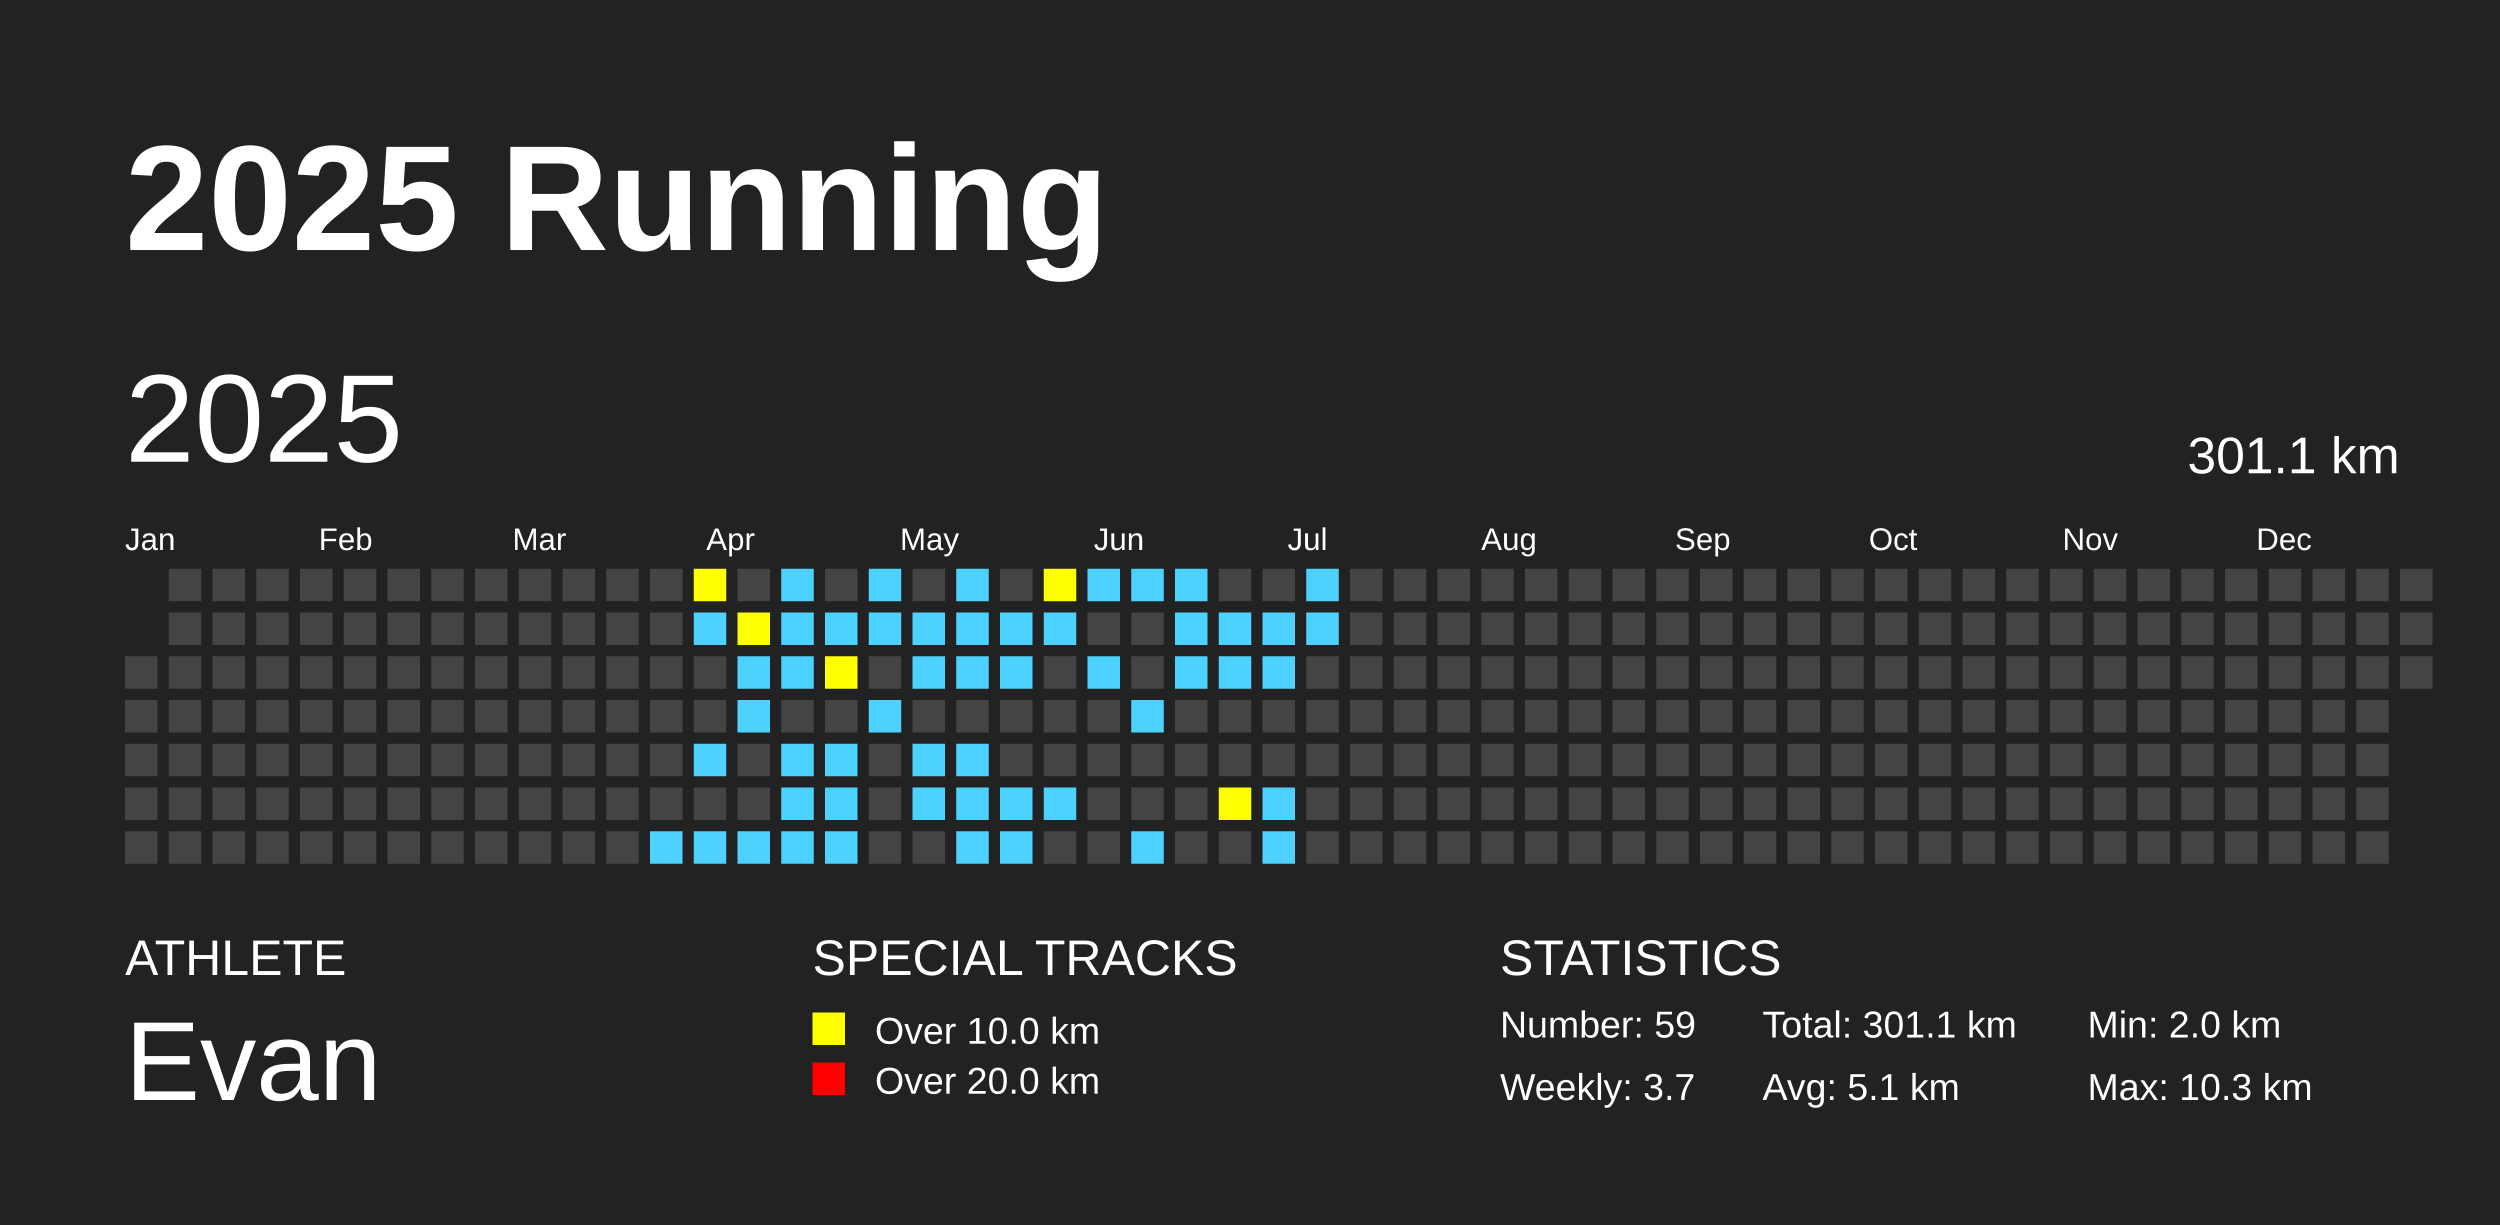
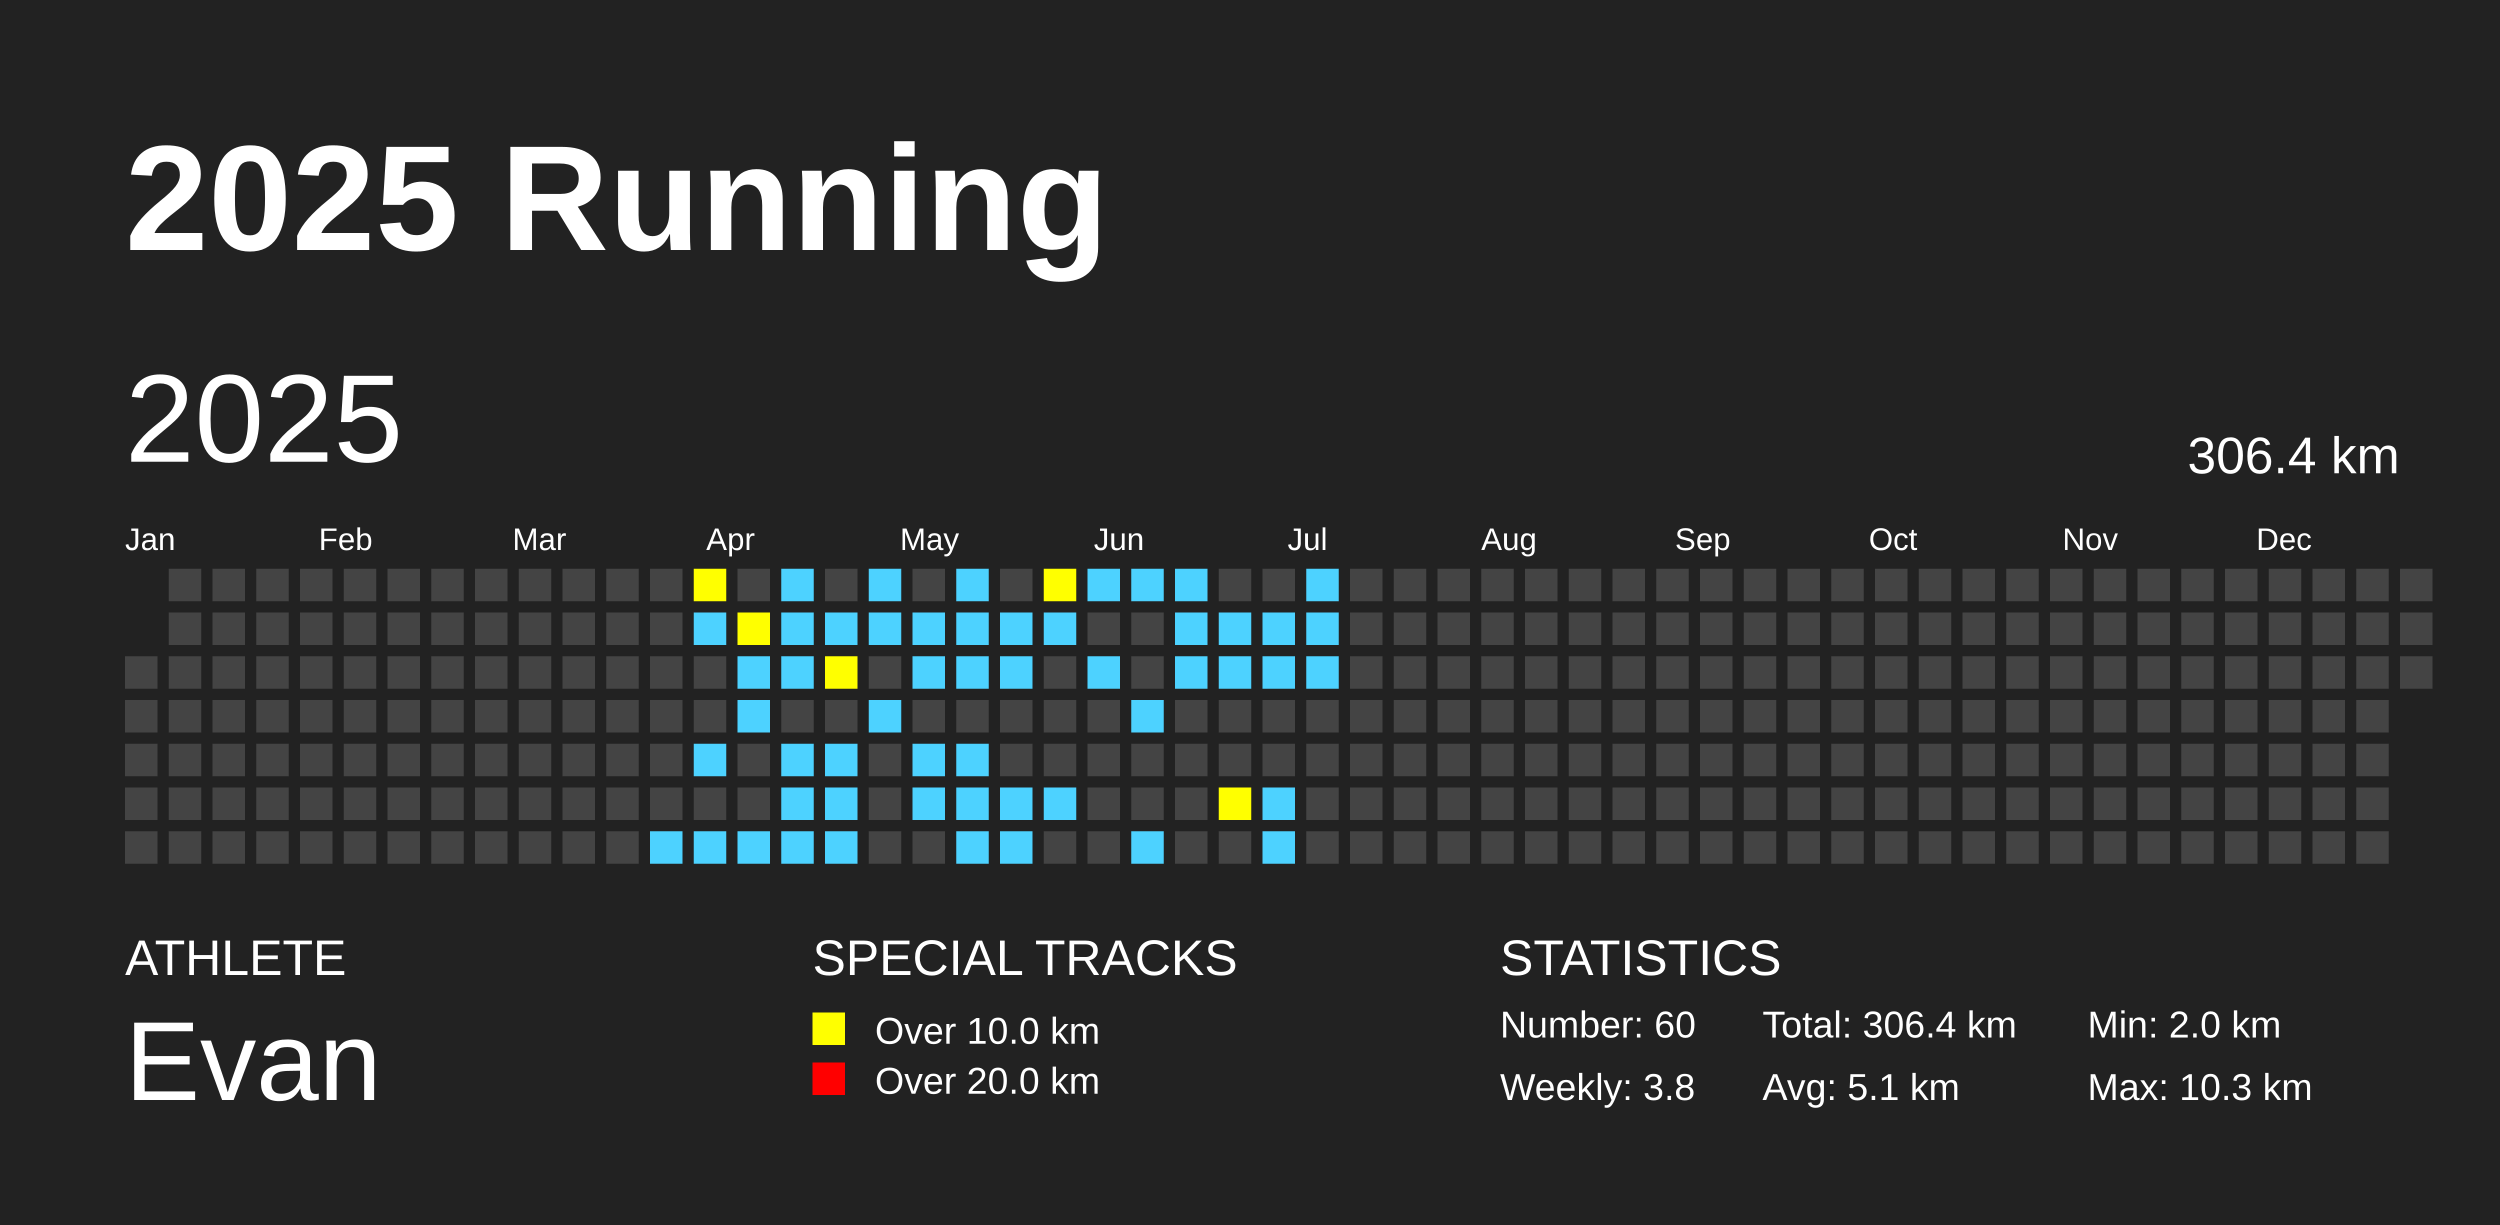
<svg xmlns="http://www.w3.org/2000/svg" baseProfile="full" height="98mm" version="1.1" viewBox="0,0,200,98" width="200mm">
  <defs />
  <rect fill="#222222" height="98" width="200" x="0" y="0" />
  <text fill="#FFFFFF" style="font-size:12px; font-family:Arial; font-weight:bold;" x="10" y="20">2025 Running</text>
  <text fill="#FFFFFF" style="font-size:4px; font-family:Arial" x="10" y="78">ATHLETE</text>
  <text fill="#FFFFFF" style="font-size:9px; font-family:Arial" x="10" y="88">Evan</text>
  <text fill="#FFFFFF" style="font-size:4px; font-family:Arial" x="65" y="78">SPECIAL TRACKS</text>
  <rect fill="yellow" height="2.6" width="2.6" x="65" y="81" />
  <text fill="#FFFFFF" style="font-size:3px; font-family:Arial" x="70" y="83.5">Over 10.0 km</text>
  <rect fill="red" height="2.6" width="2.6" x="65" y="85" />
  <text fill="#FFFFFF" style="font-size:3px; font-family:Arial" x="70" y="87.5">Over 20.0 km</text>
  <text fill="#FFFFFF" style="font-size:4px; font-family:Arial" x="120" y="78">STATISTICS</text>
-   <text fill="#FFFFFF" style="font-size:3px; font-family:Arial" x="120" y="83">Number: 59</text>
-   <text fill="#FFFFFF" style="font-size:3px; font-family:Arial" x="120" y="88">Weekly: 3.7</text>
-   <text fill="#FFFFFF" style="font-size:3px; font-family:Arial" x="141" y="83">Total: 301.1 km</text>
+   <text fill="#FFFFFF" style="font-size:3px; font-family:Arial" x="120" y="83">Number: 60</text>
+   <text fill="#FFFFFF" style="font-size:3px; font-family:Arial" x="120" y="88">Weekly: 3.8</text>
+   <text fill="#FFFFFF" style="font-size:3px; font-family:Arial" x="141" y="83">Total: 306.4 km</text>
  <text fill="#FFFFFF" style="font-size:3px; font-family:Arial" x="141" y="88">Avg: 5.1 km</text>
  <text fill="#FFFFFF" style="font-size:3px; font-family:Arial" x="167" y="83">Min: 2.0 km</text>
  <text fill="#FFFFFF" style="font-size:3px; font-family:Arial" x="167" y="88">Max: 10.3 km</text>
  <text dominant-baseline="hanging" fill="#FFFFFF" style="font-size:10.0px; font-family:Arial;" x="10" y="30">2025</text>
-   <text dominant-baseline="hanging" fill="#FFFFFF" style="font-size:4.125px; font-family:Arial;" x="175" y="35">301.1 km</text>
+   <text dominant-baseline="hanging" fill="#FFFFFF" style="font-size:4.125px; font-family:Arial;" x="175" y="35">306.4 km</text>
  <text fill="#FFFFFF" style="font-size:2.5px; font-family:Arial" x="10.0" y="44">Jan</text>
  <text fill="#FFFFFF" style="font-size:2.5px; font-family:Arial" x="25.5" y="44">Feb</text>
  <text fill="#FFFFFF" style="font-size:2.5px; font-family:Arial" x="41.0" y="44">Mar</text>
  <text fill="#FFFFFF" style="font-size:2.5px; font-family:Arial" x="56.5" y="44">Apr</text>
  <text fill="#FFFFFF" style="font-size:2.5px; font-family:Arial" x="72.0" y="44">May</text>
  <text fill="#FFFFFF" style="font-size:2.5px; font-family:Arial" x="87.5" y="44">Jun</text>
  <text fill="#FFFFFF" style="font-size:2.5px; font-family:Arial" x="103.0" y="44">Jul</text>
  <text fill="#FFFFFF" style="font-size:2.5px; font-family:Arial" x="118.5" y="44">Aug</text>
  <text fill="#FFFFFF" style="font-size:2.5px; font-family:Arial" x="134.0" y="44">Sep</text>
  <text fill="#FFFFFF" style="font-size:2.5px; font-family:Arial" x="149.5" y="44">Oct</text>
  <text fill="#FFFFFF" style="font-size:2.5px; font-family:Arial" x="165.0" y="44">Nov</text>
  <text fill="#FFFFFF" style="font-size:2.5px; font-family:Arial" x="180.5" y="44">Dec</text>
  <rect fill="#444444" height="2.6" width="2.6" x="10.0" y="52.5" />
  <rect fill="#444444" height="2.6" width="2.6" x="10.0" y="56.0" />
  <rect fill="#444444" height="2.6" width="2.6" x="10.0" y="59.5" />
  <rect fill="#444444" height="2.6" width="2.6" x="10.0" y="63.0" />
  <rect fill="#444444" height="2.6" width="2.6" x="10.0" y="66.5" />
  <rect fill="#444444" height="2.6" width="2.6" x="13.5" y="45.5" />
  <rect fill="#444444" height="2.6" width="2.6" x="13.5" y="49.0" />
  <rect fill="#444444" height="2.6" width="2.6" x="13.5" y="52.5" />
  <rect fill="#444444" height="2.6" width="2.6" x="13.5" y="56.0" />
  <rect fill="#444444" height="2.6" width="2.6" x="13.5" y="59.5" />
  <rect fill="#444444" height="2.6" width="2.6" x="13.5" y="63.0" />
  <rect fill="#444444" height="2.6" width="2.6" x="13.5" y="66.5" />
  <rect fill="#444444" height="2.6" width="2.6" x="17.0" y="45.5" />
  <rect fill="#444444" height="2.6" width="2.6" x="17.0" y="49.0" />
  <rect fill="#444444" height="2.6" width="2.6" x="17.0" y="52.5" />
  <rect fill="#444444" height="2.6" width="2.6" x="17.0" y="56.0" />
  <rect fill="#444444" height="2.6" width="2.6" x="17.0" y="59.5" />
  <rect fill="#444444" height="2.6" width="2.6" x="17.0" y="63.0" />
  <rect fill="#444444" height="2.6" width="2.6" x="17.0" y="66.5" />
  <rect fill="#444444" height="2.6" width="2.6" x="20.5" y="45.5" />
  <rect fill="#444444" height="2.6" width="2.6" x="20.5" y="49.0" />
  <rect fill="#444444" height="2.6" width="2.6" x="20.5" y="52.5" />
  <rect fill="#444444" height="2.6" width="2.6" x="20.5" y="56.0" />
  <rect fill="#444444" height="2.6" width="2.6" x="20.5" y="59.5" />
  <rect fill="#444444" height="2.6" width="2.6" x="20.5" y="63.0" />
  <rect fill="#444444" height="2.6" width="2.6" x="20.5" y="66.5" />
  <rect fill="#444444" height="2.6" width="2.6" x="24.0" y="45.5" />
  <rect fill="#444444" height="2.6" width="2.6" x="24.0" y="49.0" />
  <rect fill="#444444" height="2.6" width="2.6" x="24.0" y="52.5" />
  <rect fill="#444444" height="2.6" width="2.6" x="24.0" y="56.0" />
  <rect fill="#444444" height="2.6" width="2.6" x="24.0" y="59.5" />
  <rect fill="#444444" height="2.6" width="2.6" x="24.0" y="63.0" />
  <rect fill="#444444" height="2.6" width="2.6" x="24.0" y="66.5" />
  <rect fill="#444444" height="2.6" width="2.6" x="27.5" y="45.5" />
  <rect fill="#444444" height="2.6" width="2.6" x="27.5" y="49.0" />
  <rect fill="#444444" height="2.6" width="2.6" x="27.5" y="52.5" />
  <rect fill="#444444" height="2.6" width="2.6" x="27.5" y="56.0" />
  <rect fill="#444444" height="2.6" width="2.6" x="27.5" y="59.5" />
  <rect fill="#444444" height="2.6" width="2.6" x="27.5" y="63.0" />
  <rect fill="#444444" height="2.6" width="2.6" x="27.5" y="66.5" />
  <rect fill="#444444" height="2.6" width="2.6" x="31.0" y="45.5" />
  <rect fill="#444444" height="2.6" width="2.6" x="31.0" y="49.0" />
  <rect fill="#444444" height="2.6" width="2.6" x="31.0" y="52.5" />
  <rect fill="#444444" height="2.6" width="2.6" x="31.0" y="56.0" />
  <rect fill="#444444" height="2.6" width="2.6" x="31.0" y="59.5" />
  <rect fill="#444444" height="2.6" width="2.6" x="31.0" y="63.0" />
  <rect fill="#444444" height="2.6" width="2.6" x="31.0" y="66.5" />
  <rect fill="#444444" height="2.6" width="2.6" x="34.5" y="45.5" />
  <rect fill="#444444" height="2.6" width="2.6" x="34.5" y="49.0" />
  <rect fill="#444444" height="2.6" width="2.6" x="34.5" y="52.5" />
  <rect fill="#444444" height="2.6" width="2.6" x="34.5" y="56.0" />
  <rect fill="#444444" height="2.6" width="2.6" x="34.5" y="59.5" />
  <rect fill="#444444" height="2.6" width="2.6" x="34.5" y="63.0" />
  <rect fill="#444444" height="2.6" width="2.6" x="34.5" y="66.5" />
  <rect fill="#444444" height="2.6" width="2.6" x="38.0" y="45.5" />
  <rect fill="#444444" height="2.6" width="2.6" x="38.0" y="49.0" />
  <rect fill="#444444" height="2.6" width="2.6" x="38.0" y="52.5" />
  <rect fill="#444444" height="2.6" width="2.6" x="38.0" y="56.0" />
  <rect fill="#444444" height="2.6" width="2.6" x="38.0" y="59.5" />
  <rect fill="#444444" height="2.6" width="2.6" x="38.0" y="63.0" />
  <rect fill="#444444" height="2.6" width="2.6" x="38.0" y="66.5" />
  <rect fill="#444444" height="2.6" width="2.6" x="41.5" y="45.5" />
  <rect fill="#444444" height="2.6" width="2.6" x="41.5" y="49.0" />
  <rect fill="#444444" height="2.6" width="2.6" x="41.5" y="52.5" />
  <rect fill="#444444" height="2.6" width="2.6" x="41.5" y="56.0" />
  <rect fill="#444444" height="2.6" width="2.6" x="41.5" y="59.5" />
  <rect fill="#444444" height="2.6" width="2.6" x="41.5" y="63.0" />
  <rect fill="#444444" height="2.6" width="2.6" x="41.5" y="66.5" />
  <rect fill="#444444" height="2.6" width="2.6" x="45.0" y="45.5" />
  <rect fill="#444444" height="2.6" width="2.6" x="45.0" y="49.0" />
  <rect fill="#444444" height="2.6" width="2.6" x="45.0" y="52.5" />
  <rect fill="#444444" height="2.6" width="2.6" x="45.0" y="56.0" />
  <rect fill="#444444" height="2.6" width="2.6" x="45.0" y="59.5" />
  <rect fill="#444444" height="2.6" width="2.6" x="45.0" y="63.0" />
  <rect fill="#444444" height="2.6" width="2.6" x="45.0" y="66.5" />
  <rect fill="#444444" height="2.6" width="2.6" x="48.5" y="45.5" />
  <rect fill="#444444" height="2.6" width="2.6" x="48.5" y="49.0" />
  <rect fill="#444444" height="2.6" width="2.6" x="48.5" y="52.5" />
  <rect fill="#444444" height="2.6" width="2.6" x="48.5" y="56.0" />
  <rect fill="#444444" height="2.6" width="2.6" x="48.5" y="59.5" />
  <rect fill="#444444" height="2.6" width="2.6" x="48.5" y="63.0" />
  <rect fill="#444444" height="2.6" width="2.6" x="48.5" y="66.5" />
  <rect fill="#444444" height="2.6" width="2.6" x="52.0" y="45.5" />
  <rect fill="#444444" height="2.6" width="2.6" x="52.0" y="49.0" />
  <rect fill="#444444" height="2.6" width="2.6" x="52.0" y="52.5" />
  <rect fill="#444444" height="2.6" width="2.6" x="52.0" y="56.0" />
  <rect fill="#444444" height="2.6" width="2.6" x="52.0" y="59.5" />
  <rect fill="#444444" height="2.6" width="2.6" x="52.0" y="63.0" />
  <rect fill="#4DD2FF" height="2.6" width="2.6" x="52.0" y="66.5" />
  <rect fill="yellow" height="2.6" width="2.6" x="55.5" y="45.5" />
  <rect fill="#4DD2FF" height="2.6" width="2.6" x="55.5" y="49.0" />
  <rect fill="#444444" height="2.6" width="2.6" x="55.5" y="52.5" />
  <rect fill="#444444" height="2.6" width="2.6" x="55.5" y="56.0" />
  <rect fill="#4DD2FF" height="2.6" width="2.6" x="55.5" y="59.5" />
  <rect fill="#444444" height="2.6" width="2.6" x="55.5" y="63.0" />
  <rect fill="#4DD2FF" height="2.6" width="2.6" x="55.5" y="66.5" />
  <rect fill="#444444" height="2.6" width="2.6" x="59.0" y="45.5" />
  <rect fill="yellow" height="2.6" width="2.6" x="59.0" y="49.0" />
  <rect fill="#4DD2FF" height="2.6" width="2.6" x="59.0" y="52.5" />
  <rect fill="#4DD2FF" height="2.6" width="2.6" x="59.0" y="56.0" />
  <rect fill="#444444" height="2.6" width="2.6" x="59.0" y="59.5" />
  <rect fill="#444444" height="2.6" width="2.6" x="59.0" y="63.0" />
  <rect fill="#4DD2FF" height="2.6" width="2.6" x="59.0" y="66.5" />
  <rect fill="#4DD2FF" height="2.6" width="2.6" x="62.5" y="45.5" />
  <rect fill="#4DD2FF" height="2.6" width="2.6" x="62.5" y="49.0" />
  <rect fill="#4DD2FF" height="2.6" width="2.6" x="62.5" y="52.5" />
  <rect fill="#444444" height="2.6" width="2.6" x="62.5" y="56.0" />
  <rect fill="#4DD2FF" height="2.6" width="2.6" x="62.5" y="59.5" />
  <rect fill="#4DD2FF" height="2.6" width="2.6" x="62.5" y="63.0" />
  <rect fill="#4DD2FF" height="2.6" width="2.6" x="62.5" y="66.5" />
  <rect fill="#444444" height="2.6" width="2.6" x="66.0" y="45.5" />
  <rect fill="#4DD2FF" height="2.6" width="2.6" x="66.0" y="49.0" />
  <rect fill="yellow" height="2.6" width="2.6" x="66.0" y="52.5" />
  <rect fill="#444444" height="2.6" width="2.6" x="66.0" y="56.0" />
  <rect fill="#4DD2FF" height="2.6" width="2.6" x="66.0" y="59.5" />
  <rect fill="#4DD2FF" height="2.6" width="2.6" x="66.0" y="63.0" />
  <rect fill="#4DD2FF" height="2.6" width="2.6" x="66.0" y="66.5" />
  <rect fill="#4DD2FF" height="2.6" width="2.6" x="69.5" y="45.5" />
  <rect fill="#4DD2FF" height="2.6" width="2.6" x="69.5" y="49.0" />
  <rect fill="#444444" height="2.6" width="2.6" x="69.5" y="52.5" />
  <rect fill="#4DD2FF" height="2.6" width="2.6" x="69.5" y="56.0" />
  <rect fill="#444444" height="2.6" width="2.6" x="69.5" y="59.5" />
  <rect fill="#444444" height="2.6" width="2.6" x="69.5" y="63.0" />
  <rect fill="#444444" height="2.6" width="2.6" x="69.5" y="66.5" />
  <rect fill="#444444" height="2.6" width="2.6" x="73.0" y="45.5" />
  <rect fill="#4DD2FF" height="2.6" width="2.6" x="73.0" y="49.0" />
  <rect fill="#4DD2FF" height="2.6" width="2.6" x="73.0" y="52.5" />
  <rect fill="#444444" height="2.6" width="2.6" x="73.0" y="56.0" />
  <rect fill="#4DD2FF" height="2.6" width="2.6" x="73.0" y="59.5" />
  <rect fill="#4DD2FF" height="2.6" width="2.6" x="73.0" y="63.0" />
  <rect fill="#444444" height="2.6" width="2.6" x="73.0" y="66.5" />
  <rect fill="#4DD2FF" height="2.6" width="2.6" x="76.5" y="45.5" />
  <rect fill="#4DD2FF" height="2.6" width="2.6" x="76.5" y="49.0" />
  <rect fill="#4DD2FF" height="2.6" width="2.6" x="76.5" y="52.5" />
  <rect fill="#444444" height="2.6" width="2.6" x="76.5" y="56.0" />
  <rect fill="#4DD2FF" height="2.6" width="2.6" x="76.5" y="59.5" />
  <rect fill="#4DD2FF" height="2.6" width="2.6" x="76.5" y="63.0" />
  <rect fill="#4DD2FF" height="2.6" width="2.6" x="76.5" y="66.5" />
  <rect fill="#444444" height="2.6" width="2.6" x="80.0" y="45.5" />
  <rect fill="#4DD2FF" height="2.6" width="2.6" x="80.0" y="49.0" />
  <rect fill="#4DD2FF" height="2.6" width="2.6" x="80.0" y="52.5" />
  <rect fill="#444444" height="2.6" width="2.6" x="80.0" y="56.0" />
  <rect fill="#444444" height="2.6" width="2.6" x="80.0" y="59.5" />
  <rect fill="#4DD2FF" height="2.6" width="2.6" x="80.0" y="63.0" />
  <rect fill="#4DD2FF" height="2.6" width="2.6" x="80.0" y="66.5" />
  <rect fill="yellow" height="2.6" width="2.6" x="83.5" y="45.5" />
  <rect fill="#4DD2FF" height="2.6" width="2.6" x="83.5" y="49.0" />
  <rect fill="#444444" height="2.6" width="2.6" x="83.5" y="52.5" />
  <rect fill="#444444" height="2.6" width="2.6" x="83.5" y="56.0" />
  <rect fill="#444444" height="2.6" width="2.6" x="83.5" y="59.5" />
  <rect fill="#4DD2FF" height="2.6" width="2.6" x="83.5" y="63.0" />
  <rect fill="#444444" height="2.6" width="2.6" x="83.5" y="66.5" />
  <rect fill="#4DD2FF" height="2.6" width="2.6" x="87.0" y="45.5" />
  <rect fill="#444444" height="2.6" width="2.6" x="87.0" y="49.0" />
  <rect fill="#4DD2FF" height="2.6" width="2.6" x="87.0" y="52.5" />
  <rect fill="#444444" height="2.6" width="2.6" x="87.0" y="56.0" />
  <rect fill="#444444" height="2.6" width="2.6" x="87.0" y="59.5" />
  <rect fill="#444444" height="2.6" width="2.6" x="87.0" y="63.0" />
  <rect fill="#444444" height="2.6" width="2.6" x="87.0" y="66.5" />
  <rect fill="#4DD2FF" height="2.6" width="2.6" x="90.5" y="45.5" />
  <rect fill="#444444" height="2.6" width="2.6" x="90.5" y="49.0" />
  <rect fill="#444444" height="2.6" width="2.6" x="90.5" y="52.5" />
  <rect fill="#4DD2FF" height="2.6" width="2.6" x="90.5" y="56.0" />
  <rect fill="#444444" height="2.6" width="2.6" x="90.5" y="59.5" />
  <rect fill="#444444" height="2.6" width="2.6" x="90.5" y="63.0" />
  <rect fill="#4DD2FF" height="2.6" width="2.6" x="90.5" y="66.5" />
  <rect fill="#4DD2FF" height="2.6" width="2.6" x="94.0" y="45.5" />
  <rect fill="#4DD2FF" height="2.6" width="2.6" x="94.0" y="49.0" />
  <rect fill="#4DD2FF" height="2.6" width="2.6" x="94.0" y="52.5" />
  <rect fill="#444444" height="2.6" width="2.6" x="94.0" y="56.0" />
  <rect fill="#444444" height="2.6" width="2.6" x="94.0" y="59.5" />
  <rect fill="#444444" height="2.6" width="2.6" x="94.0" y="63.0" />
  <rect fill="#444444" height="2.6" width="2.6" x="94.0" y="66.5" />
  <rect fill="#444444" height="2.6" width="2.6" x="97.5" y="45.5" />
  <rect fill="#4DD2FF" height="2.6" width="2.6" x="97.5" y="49.0" />
  <rect fill="#4DD2FF" height="2.6" width="2.6" x="97.5" y="52.5" />
  <rect fill="#444444" height="2.6" width="2.6" x="97.5" y="56.0" />
  <rect fill="#444444" height="2.6" width="2.6" x="97.5" y="59.5" />
  <rect fill="yellow" height="2.6" width="2.6" x="97.5" y="63.0" />
  <rect fill="#444444" height="2.6" width="2.6" x="97.5" y="66.5" />
  <rect fill="#444444" height="2.6" width="2.6" x="101.0" y="45.5" />
  <rect fill="#4DD2FF" height="2.6" width="2.6" x="101.0" y="49.0" />
  <rect fill="#4DD2FF" height="2.6" width="2.6" x="101.0" y="52.5" />
  <rect fill="#444444" height="2.6" width="2.6" x="101.0" y="56.0" />
  <rect fill="#444444" height="2.6" width="2.6" x="101.0" y="59.5" />
  <rect fill="#4DD2FF" height="2.6" width="2.6" x="101.0" y="63.0" />
  <rect fill="#4DD2FF" height="2.6" width="2.6" x="101.0" y="66.5" />
  <rect fill="#4DD2FF" height="2.6" width="2.6" x="104.5" y="45.5" />
  <rect fill="#4DD2FF" height="2.6" width="2.6" x="104.5" y="49.0" />
-   <rect fill="#444444" height="2.6" width="2.6" x="104.5" y="52.5" />
+   <rect fill="#4DD2FF" height="2.6" width="2.6" x="104.5" y="52.5" />
  <rect fill="#444444" height="2.6" width="2.6" x="104.5" y="56.0" />
  <rect fill="#444444" height="2.6" width="2.6" x="104.5" y="59.5" />
  <rect fill="#444444" height="2.6" width="2.6" x="104.5" y="63.0" />
  <rect fill="#444444" height="2.6" width="2.6" x="104.5" y="66.5" />
  <rect fill="#444444" height="2.6" width="2.6" x="108.0" y="45.5" />
  <rect fill="#444444" height="2.6" width="2.6" x="108.0" y="49.0" />
  <rect fill="#444444" height="2.6" width="2.6" x="108.0" y="52.5" />
  <rect fill="#444444" height="2.6" width="2.6" x="108.0" y="56.0" />
  <rect fill="#444444" height="2.6" width="2.6" x="108.0" y="59.5" />
  <rect fill="#444444" height="2.6" width="2.6" x="108.0" y="63.0" />
  <rect fill="#444444" height="2.6" width="2.6" x="108.0" y="66.5" />
  <rect fill="#444444" height="2.6" width="2.6" x="111.5" y="45.5" />
  <rect fill="#444444" height="2.6" width="2.6" x="111.5" y="49.0" />
  <rect fill="#444444" height="2.6" width="2.6" x="111.5" y="52.5" />
  <rect fill="#444444" height="2.6" width="2.6" x="111.5" y="56.0" />
  <rect fill="#444444" height="2.6" width="2.6" x="111.5" y="59.5" />
  <rect fill="#444444" height="2.6" width="2.6" x="111.5" y="63.0" />
  <rect fill="#444444" height="2.6" width="2.6" x="111.5" y="66.5" />
  <rect fill="#444444" height="2.6" width="2.6" x="115.0" y="45.5" />
  <rect fill="#444444" height="2.6" width="2.6" x="115.0" y="49.0" />
  <rect fill="#444444" height="2.6" width="2.6" x="115.0" y="52.5" />
  <rect fill="#444444" height="2.6" width="2.6" x="115.0" y="56.0" />
  <rect fill="#444444" height="2.6" width="2.6" x="115.0" y="59.5" />
  <rect fill="#444444" height="2.6" width="2.6" x="115.0" y="63.0" />
  <rect fill="#444444" height="2.6" width="2.6" x="115.0" y="66.5" />
  <rect fill="#444444" height="2.6" width="2.6" x="118.5" y="45.5" />
  <rect fill="#444444" height="2.6" width="2.6" x="118.5" y="49.0" />
  <rect fill="#444444" height="2.6" width="2.6" x="118.5" y="52.5" />
  <rect fill="#444444" height="2.6" width="2.6" x="118.5" y="56.0" />
  <rect fill="#444444" height="2.6" width="2.6" x="118.5" y="59.5" />
  <rect fill="#444444" height="2.6" width="2.6" x="118.5" y="63.0" />
  <rect fill="#444444" height="2.6" width="2.6" x="118.5" y="66.5" />
  <rect fill="#444444" height="2.6" width="2.6" x="122.0" y="45.5" />
  <rect fill="#444444" height="2.6" width="2.6" x="122.0" y="49.0" />
  <rect fill="#444444" height="2.6" width="2.6" x="122.0" y="52.5" />
  <rect fill="#444444" height="2.6" width="2.6" x="122.0" y="56.0" />
  <rect fill="#444444" height="2.6" width="2.6" x="122.0" y="59.5" />
  <rect fill="#444444" height="2.6" width="2.6" x="122.0" y="63.0" />
  <rect fill="#444444" height="2.6" width="2.6" x="122.0" y="66.5" />
  <rect fill="#444444" height="2.6" width="2.6" x="125.5" y="45.5" />
  <rect fill="#444444" height="2.6" width="2.6" x="125.5" y="49.0" />
  <rect fill="#444444" height="2.6" width="2.6" x="125.5" y="52.5" />
  <rect fill="#444444" height="2.6" width="2.6" x="125.5" y="56.0" />
  <rect fill="#444444" height="2.6" width="2.6" x="125.5" y="59.5" />
  <rect fill="#444444" height="2.6" width="2.6" x="125.5" y="63.0" />
  <rect fill="#444444" height="2.6" width="2.6" x="125.5" y="66.5" />
  <rect fill="#444444" height="2.6" width="2.6" x="129.0" y="45.5" />
  <rect fill="#444444" height="2.6" width="2.6" x="129.0" y="49.0" />
  <rect fill="#444444" height="2.6" width="2.6" x="129.0" y="52.5" />
  <rect fill="#444444" height="2.6" width="2.6" x="129.0" y="56.0" />
  <rect fill="#444444" height="2.6" width="2.6" x="129.0" y="59.5" />
  <rect fill="#444444" height="2.6" width="2.6" x="129.0" y="63.0" />
  <rect fill="#444444" height="2.6" width="2.6" x="129.0" y="66.5" />
  <rect fill="#444444" height="2.6" width="2.6" x="132.5" y="45.5" />
  <rect fill="#444444" height="2.6" width="2.6" x="132.5" y="49.0" />
  <rect fill="#444444" height="2.6" width="2.6" x="132.5" y="52.5" />
  <rect fill="#444444" height="2.6" width="2.6" x="132.5" y="56.0" />
  <rect fill="#444444" height="2.6" width="2.6" x="132.5" y="59.5" />
  <rect fill="#444444" height="2.6" width="2.6" x="132.5" y="63.0" />
  <rect fill="#444444" height="2.6" width="2.6" x="132.5" y="66.5" />
  <rect fill="#444444" height="2.6" width="2.6" x="136.0" y="45.5" />
  <rect fill="#444444" height="2.6" width="2.6" x="136.0" y="49.0" />
  <rect fill="#444444" height="2.6" width="2.6" x="136.0" y="52.5" />
  <rect fill="#444444" height="2.6" width="2.6" x="136.0" y="56.0" />
  <rect fill="#444444" height="2.6" width="2.6" x="136.0" y="59.5" />
  <rect fill="#444444" height="2.6" width="2.6" x="136.0" y="63.0" />
  <rect fill="#444444" height="2.6" width="2.6" x="136.0" y="66.5" />
  <rect fill="#444444" height="2.6" width="2.6" x="139.5" y="45.5" />
  <rect fill="#444444" height="2.6" width="2.6" x="139.5" y="49.0" />
  <rect fill="#444444" height="2.6" width="2.6" x="139.5" y="52.5" />
  <rect fill="#444444" height="2.6" width="2.6" x="139.5" y="56.0" />
  <rect fill="#444444" height="2.6" width="2.6" x="139.5" y="59.5" />
  <rect fill="#444444" height="2.6" width="2.6" x="139.5" y="63.0" />
  <rect fill="#444444" height="2.6" width="2.6" x="139.5" y="66.5" />
  <rect fill="#444444" height="2.6" width="2.6" x="143.0" y="45.5" />
  <rect fill="#444444" height="2.6" width="2.6" x="143.0" y="49.0" />
  <rect fill="#444444" height="2.6" width="2.6" x="143.0" y="52.5" />
  <rect fill="#444444" height="2.6" width="2.6" x="143.0" y="56.0" />
  <rect fill="#444444" height="2.6" width="2.6" x="143.0" y="59.5" />
  <rect fill="#444444" height="2.6" width="2.6" x="143.0" y="63.0" />
  <rect fill="#444444" height="2.6" width="2.6" x="143.0" y="66.5" />
  <rect fill="#444444" height="2.6" width="2.6" x="146.5" y="45.5" />
  <rect fill="#444444" height="2.6" width="2.6" x="146.5" y="49.0" />
  <rect fill="#444444" height="2.6" width="2.6" x="146.5" y="52.5" />
  <rect fill="#444444" height="2.6" width="2.6" x="146.5" y="56.0" />
  <rect fill="#444444" height="2.6" width="2.6" x="146.5" y="59.5" />
  <rect fill="#444444" height="2.6" width="2.6" x="146.5" y="63.0" />
  <rect fill="#444444" height="2.6" width="2.6" x="146.5" y="66.5" />
  <rect fill="#444444" height="2.6" width="2.6" x="150.0" y="45.5" />
  <rect fill="#444444" height="2.6" width="2.6" x="150.0" y="49.0" />
  <rect fill="#444444" height="2.6" width="2.6" x="150.0" y="52.5" />
  <rect fill="#444444" height="2.6" width="2.6" x="150.0" y="56.0" />
  <rect fill="#444444" height="2.6" width="2.6" x="150.0" y="59.5" />
  <rect fill="#444444" height="2.6" width="2.6" x="150.0" y="63.0" />
  <rect fill="#444444" height="2.6" width="2.6" x="150.0" y="66.5" />
  <rect fill="#444444" height="2.6" width="2.6" x="153.5" y="45.5" />
  <rect fill="#444444" height="2.6" width="2.6" x="153.5" y="49.0" />
  <rect fill="#444444" height="2.6" width="2.6" x="153.5" y="52.5" />
  <rect fill="#444444" height="2.6" width="2.6" x="153.5" y="56.0" />
  <rect fill="#444444" height="2.6" width="2.6" x="153.5" y="59.5" />
  <rect fill="#444444" height="2.6" width="2.6" x="153.5" y="63.0" />
  <rect fill="#444444" height="2.6" width="2.6" x="153.5" y="66.5" />
  <rect fill="#444444" height="2.6" width="2.6" x="157.0" y="45.5" />
  <rect fill="#444444" height="2.6" width="2.6" x="157.0" y="49.0" />
  <rect fill="#444444" height="2.6" width="2.6" x="157.0" y="52.5" />
  <rect fill="#444444" height="2.6" width="2.6" x="157.0" y="56.0" />
  <rect fill="#444444" height="2.6" width="2.6" x="157.0" y="59.5" />
  <rect fill="#444444" height="2.6" width="2.6" x="157.0" y="63.0" />
  <rect fill="#444444" height="2.6" width="2.6" x="157.0" y="66.5" />
  <rect fill="#444444" height="2.6" width="2.6" x="160.5" y="45.5" />
  <rect fill="#444444" height="2.6" width="2.6" x="160.5" y="49.0" />
  <rect fill="#444444" height="2.6" width="2.6" x="160.5" y="52.5" />
  <rect fill="#444444" height="2.6" width="2.6" x="160.5" y="56.0" />
  <rect fill="#444444" height="2.6" width="2.6" x="160.5" y="59.5" />
  <rect fill="#444444" height="2.6" width="2.6" x="160.5" y="63.0" />
  <rect fill="#444444" height="2.6" width="2.6" x="160.5" y="66.5" />
  <rect fill="#444444" height="2.6" width="2.6" x="164.0" y="45.5" />
  <rect fill="#444444" height="2.6" width="2.6" x="164.0" y="49.0" />
  <rect fill="#444444" height="2.6" width="2.6" x="164.0" y="52.5" />
  <rect fill="#444444" height="2.6" width="2.6" x="164.0" y="56.0" />
  <rect fill="#444444" height="2.6" width="2.6" x="164.0" y="59.5" />
  <rect fill="#444444" height="2.6" width="2.6" x="164.0" y="63.0" />
  <rect fill="#444444" height="2.6" width="2.6" x="164.0" y="66.5" />
  <rect fill="#444444" height="2.6" width="2.6" x="167.5" y="45.5" />
  <rect fill="#444444" height="2.6" width="2.6" x="167.5" y="49.0" />
  <rect fill="#444444" height="2.6" width="2.6" x="167.5" y="52.5" />
  <rect fill="#444444" height="2.6" width="2.6" x="167.5" y="56.0" />
  <rect fill="#444444" height="2.6" width="2.6" x="167.5" y="59.5" />
  <rect fill="#444444" height="2.6" width="2.6" x="167.5" y="63.0" />
  <rect fill="#444444" height="2.6" width="2.6" x="167.5" y="66.5" />
  <rect fill="#444444" height="2.6" width="2.6" x="171.0" y="45.5" />
  <rect fill="#444444" height="2.6" width="2.6" x="171.0" y="49.0" />
  <rect fill="#444444" height="2.6" width="2.6" x="171.0" y="52.5" />
  <rect fill="#444444" height="2.6" width="2.6" x="171.0" y="56.0" />
  <rect fill="#444444" height="2.6" width="2.6" x="171.0" y="59.5" />
  <rect fill="#444444" height="2.6" width="2.6" x="171.0" y="63.0" />
  <rect fill="#444444" height="2.6" width="2.6" x="171.0" y="66.5" />
  <rect fill="#444444" height="2.6" width="2.6" x="174.5" y="45.5" />
  <rect fill="#444444" height="2.6" width="2.6" x="174.5" y="49.0" />
  <rect fill="#444444" height="2.6" width="2.6" x="174.5" y="52.5" />
  <rect fill="#444444" height="2.6" width="2.6" x="174.5" y="56.0" />
  <rect fill="#444444" height="2.6" width="2.6" x="174.5" y="59.5" />
  <rect fill="#444444" height="2.6" width="2.6" x="174.5" y="63.0" />
  <rect fill="#444444" height="2.6" width="2.6" x="174.5" y="66.5" />
  <rect fill="#444444" height="2.6" width="2.6" x="178.0" y="45.5" />
  <rect fill="#444444" height="2.6" width="2.6" x="178.0" y="49.0" />
  <rect fill="#444444" height="2.6" width="2.6" x="178.0" y="52.5" />
  <rect fill="#444444" height="2.6" width="2.6" x="178.0" y="56.0" />
  <rect fill="#444444" height="2.6" width="2.6" x="178.0" y="59.5" />
  <rect fill="#444444" height="2.6" width="2.6" x="178.0" y="63.0" />
  <rect fill="#444444" height="2.6" width="2.6" x="178.0" y="66.5" />
  <rect fill="#444444" height="2.6" width="2.6" x="181.5" y="45.5" />
  <rect fill="#444444" height="2.6" width="2.6" x="181.5" y="49.0" />
  <rect fill="#444444" height="2.6" width="2.6" x="181.5" y="52.5" />
  <rect fill="#444444" height="2.6" width="2.6" x="181.5" y="56.0" />
  <rect fill="#444444" height="2.6" width="2.6" x="181.5" y="59.5" />
  <rect fill="#444444" height="2.6" width="2.6" x="181.5" y="63.0" />
  <rect fill="#444444" height="2.6" width="2.6" x="181.5" y="66.5" />
  <rect fill="#444444" height="2.6" width="2.6" x="185.0" y="45.5" />
  <rect fill="#444444" height="2.6" width="2.6" x="185.0" y="49.0" />
  <rect fill="#444444" height="2.6" width="2.6" x="185.0" y="52.5" />
  <rect fill="#444444" height="2.6" width="2.6" x="185.0" y="56.0" />
  <rect fill="#444444" height="2.6" width="2.6" x="185.0" y="59.5" />
  <rect fill="#444444" height="2.6" width="2.6" x="185.0" y="63.0" />
  <rect fill="#444444" height="2.6" width="2.6" x="185.0" y="66.5" />
  <rect fill="#444444" height="2.6" width="2.6" x="188.5" y="45.5" />
  <rect fill="#444444" height="2.6" width="2.6" x="188.5" y="49.0" />
  <rect fill="#444444" height="2.6" width="2.6" x="188.5" y="52.5" />
  <rect fill="#444444" height="2.6" width="2.6" x="188.5" y="56.0" />
  <rect fill="#444444" height="2.6" width="2.6" x="188.5" y="59.5" />
  <rect fill="#444444" height="2.6" width="2.6" x="188.5" y="63.0" />
  <rect fill="#444444" height="2.6" width="2.6" x="188.5" y="66.5" />
  <rect fill="#444444" height="2.6" width="2.6" x="192.0" y="45.5" />
  <rect fill="#444444" height="2.6" width="2.6" x="192.0" y="49.0" />
  <rect fill="#444444" height="2.6" width="2.6" x="192.0" y="52.5" />
</svg>
